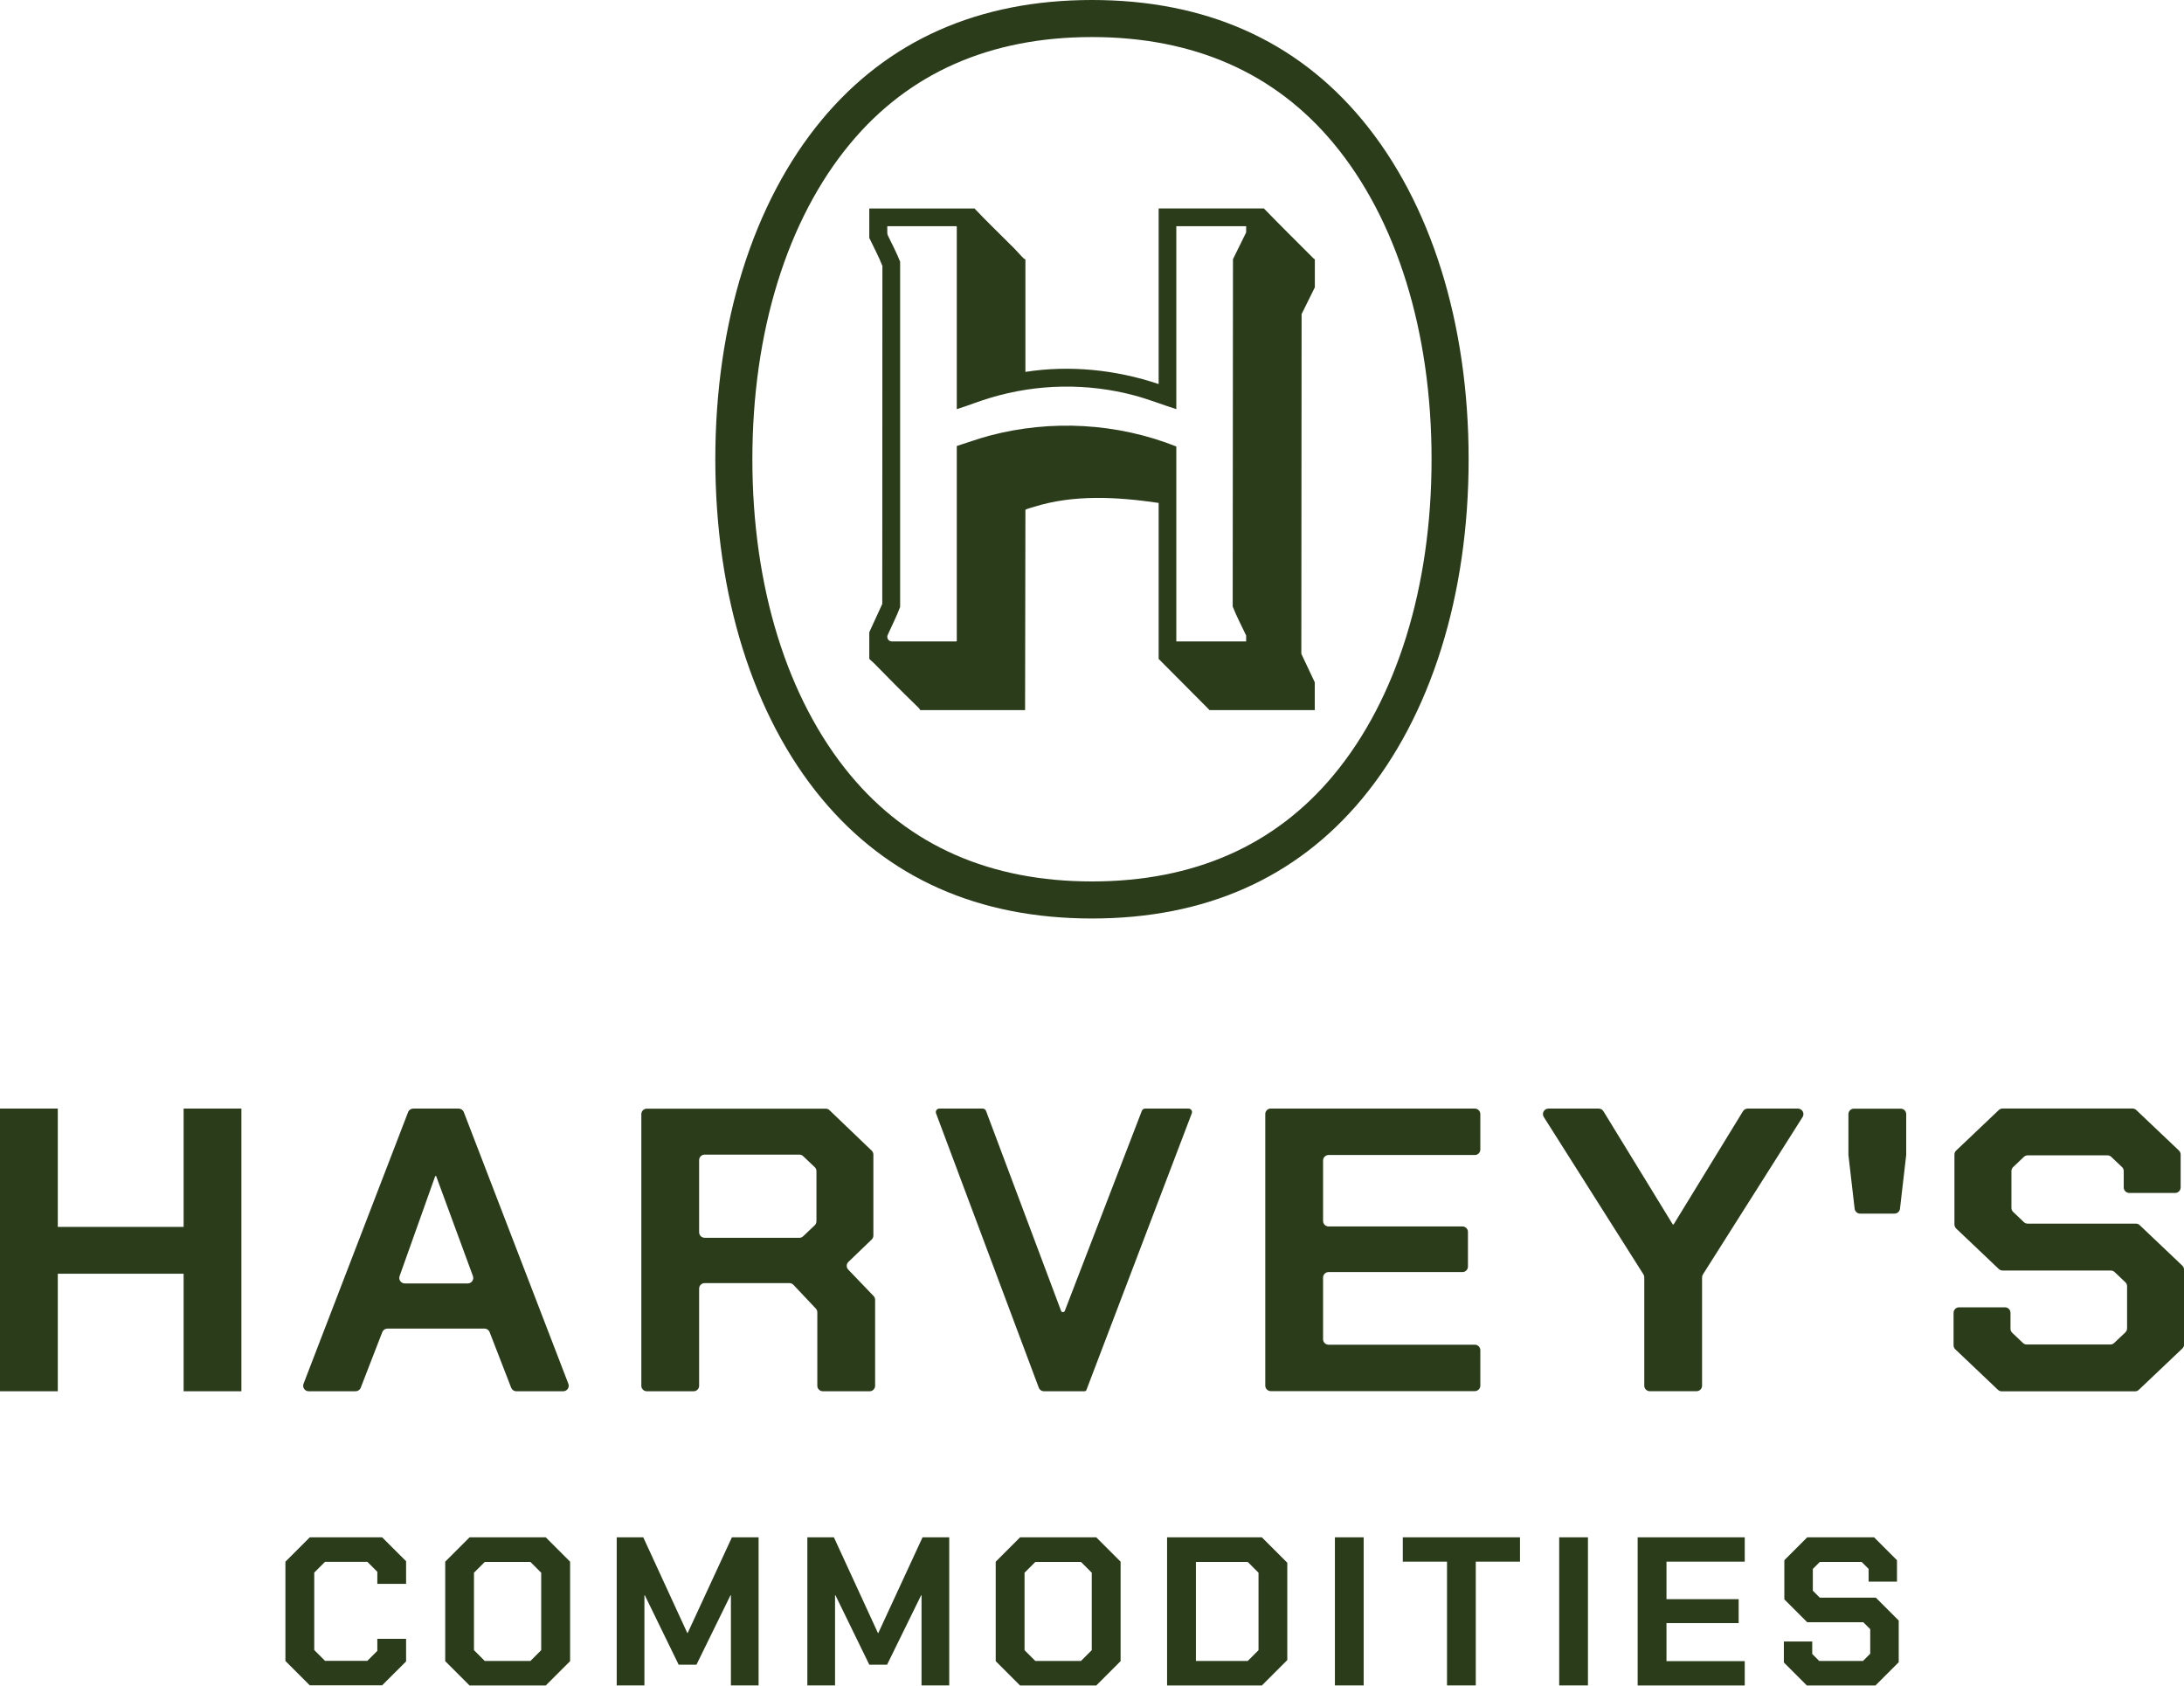
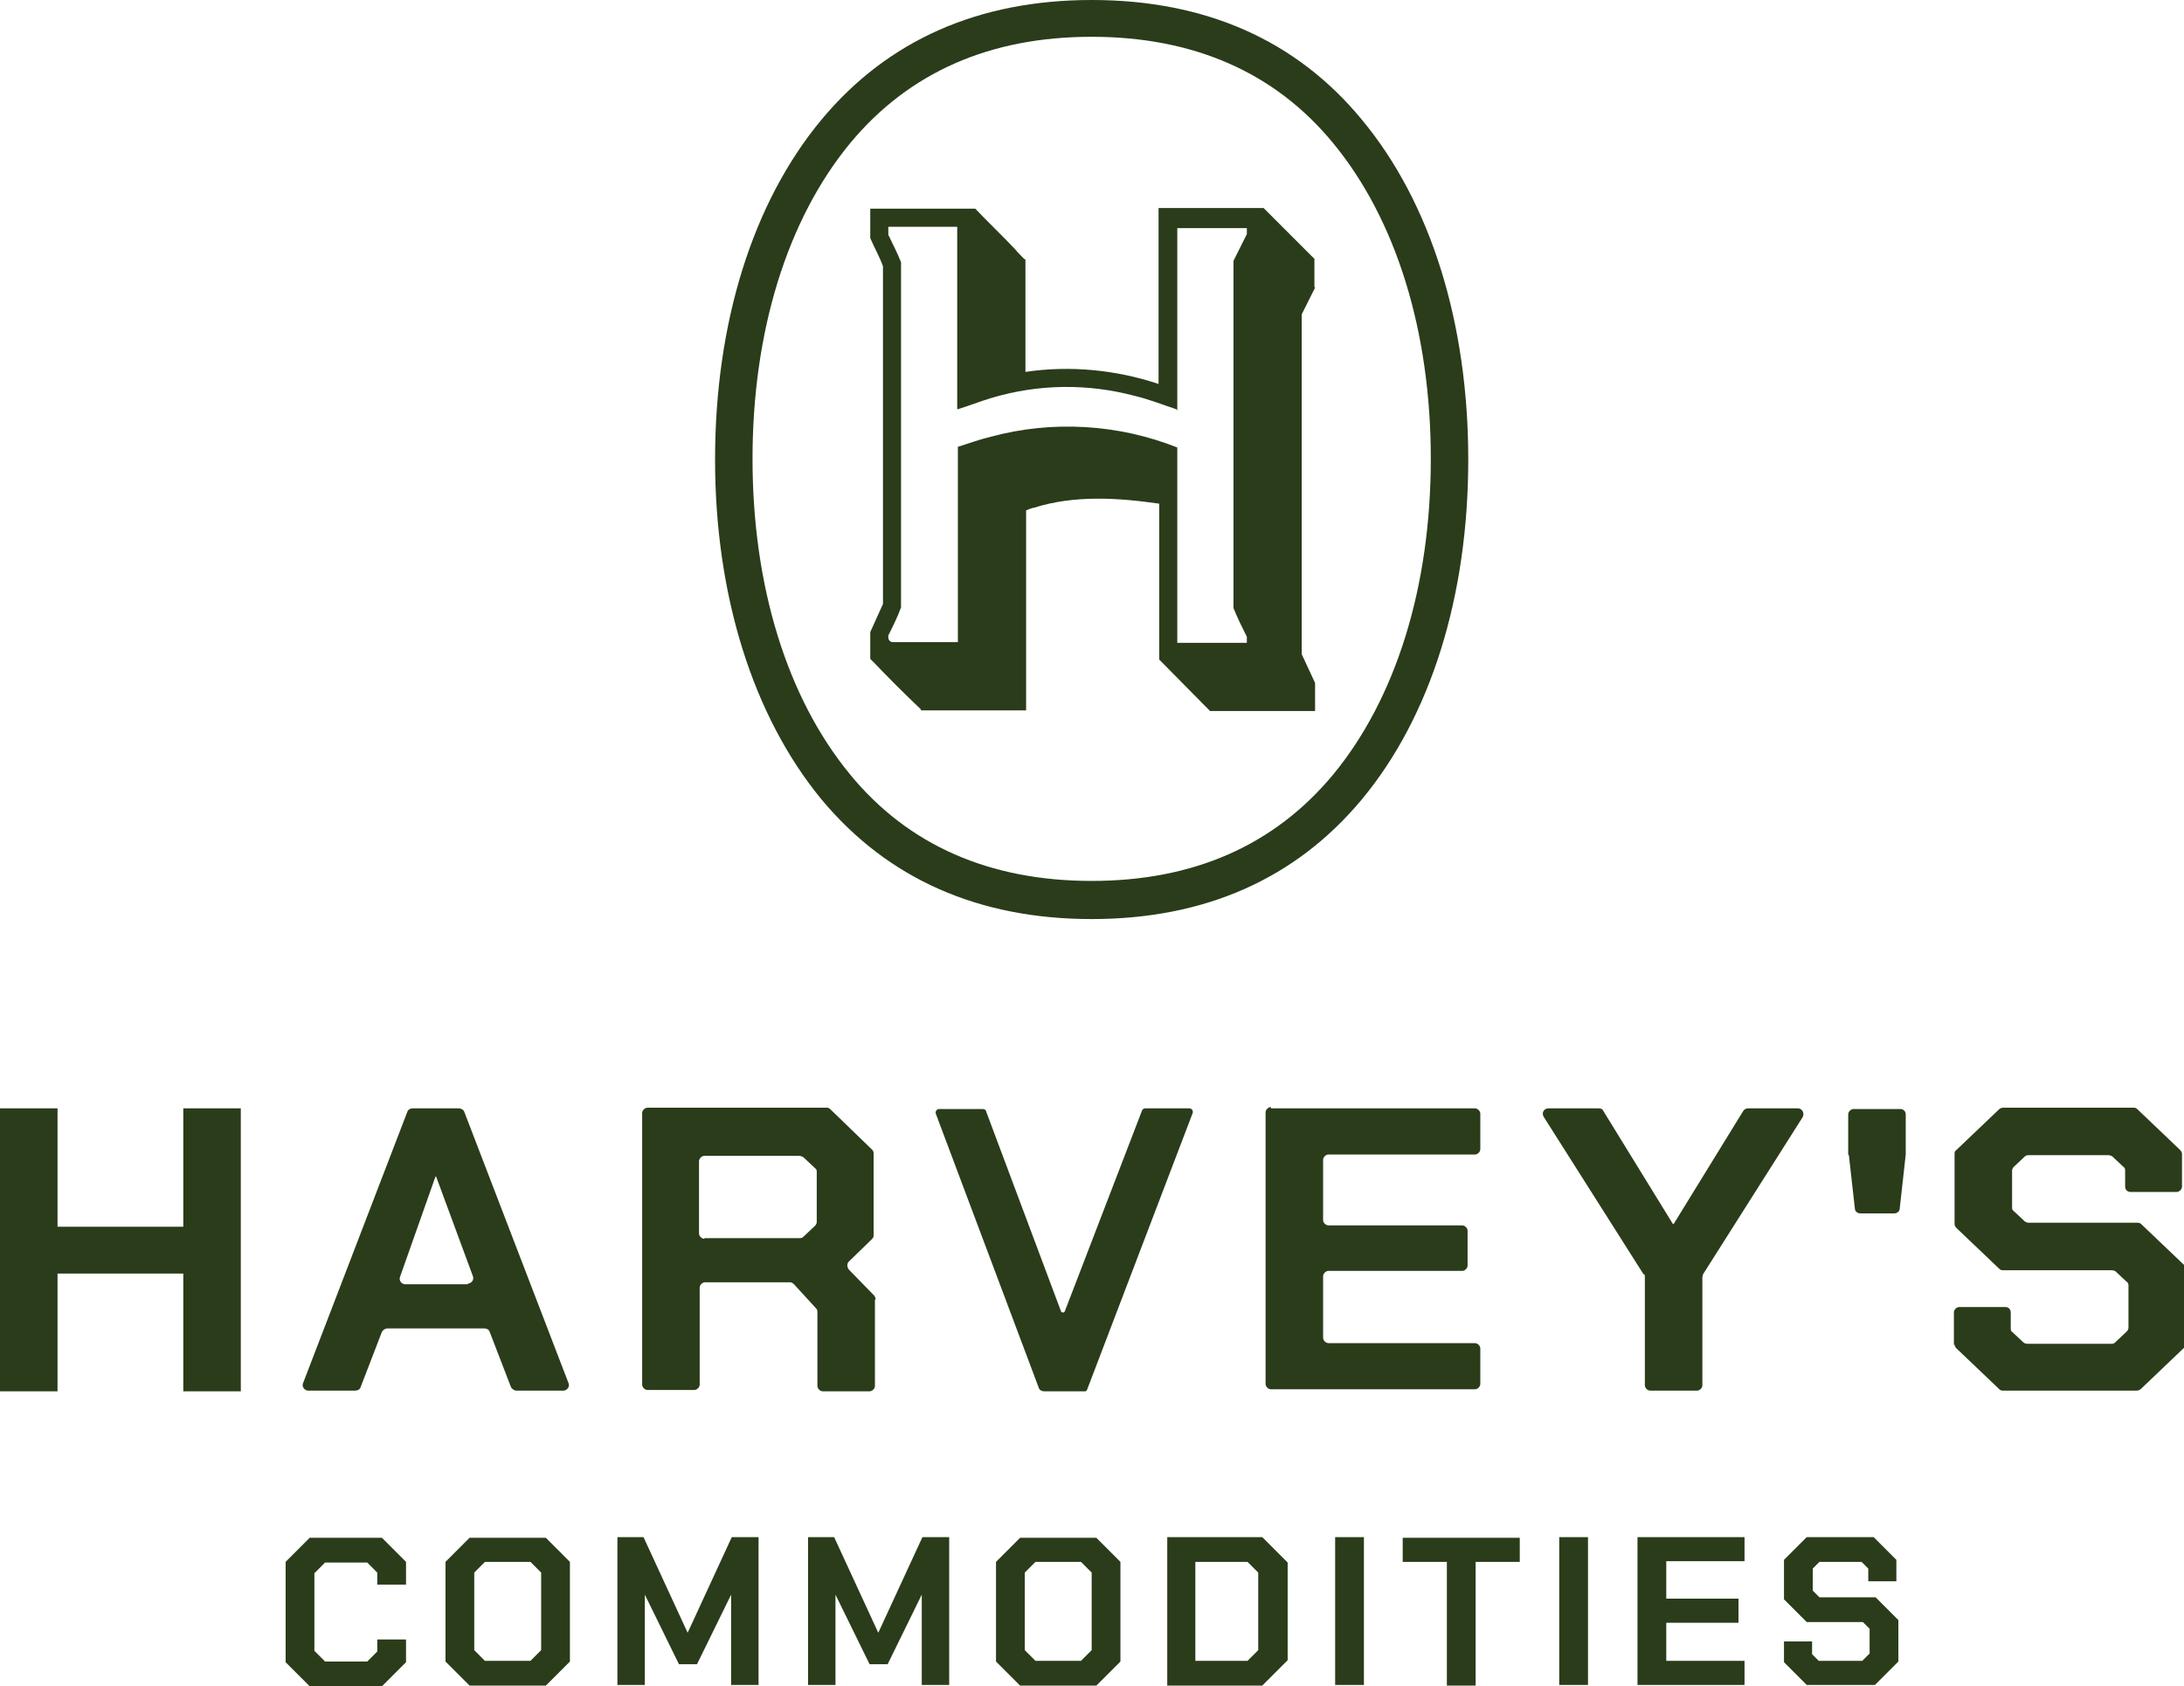
- <svg xmlns="http://www.w3.org/2000/svg" id="Layer_2" data-name="Layer 2" viewBox="0 0 326.51 251.99">
-   <defs>
-     <style>
-       .cls-1 {
-         fill: #2a3c1a;
-       }
-     </style>
-   </defs>
-   <g id="Layer_1-2" data-name="Layer 1">
-     <path class="cls-1" d="M0,165.74h8.64v17.69h18.81v-17.69h8.64v42.26h-8.64v-17.57H8.64v17.57H0v-42.26ZM61.82,165.74h6.75c.34,0,.65.21.77.53l15.63,40.61c.21.54-.19,1.12-.77,1.12h-7.01c-.34,0-.64-.21-.77-.53l-3.22-8.31c-.12-.32-.43-.53-.77-.53h-14.51c-.34,0-.64.21-.77.53l-3.22,8.31c-.12.32-.43.53-.77.53h-7.01c-.58,0-.98-.58-.77-1.12l15.63-40.61c.12-.32.43-.53.77-.53ZM69.93,191.88c.57,0,.97-.57.77-1.11l-5.5-14.95h-.13l-5.33,14.96c-.19.54.21,1.1.78,1.1h9.41ZM130.83,194.33v12.85c0,.45-.37.82-.82.82h-7c-.45,0-.82-.37-.82-.82v-10.98c0-.21-.08-.41-.22-.56l-3.35-3.55c-.16-.16-.37-.26-.6-.26h-12.68c-.45,0-.82.37-.82.82v14.53c0,.45-.37.82-.82.82h-7c-.45,0-.82-.37-.82-.82v-40.61c0-.45.37-.82.82-.82h26.74c.21,0,.42.08.57.23l6.31,6.05c.16.16.25.37.25.59v12.1c0,.22-.09.44-.25.59l-3.48,3.35c-.33.31-.34.83-.02,1.16l3.78,3.94c.15.15.23.36.23.57ZM105.34,185.06h14.16c.21,0,.41-.08.57-.23l1.73-1.64c.16-.16.26-.37.26-.6v-7.5c0-.23-.09-.44-.26-.6l-1.73-1.64c-.15-.15-.36-.23-.57-.23h-14.16c-.45,0-.82.37-.82.82v10.79c0,.45.37.82.82.82ZM177.69,165.74h-6.5c-.22,0-.42.14-.49.35l-11.51,29.89c-.1.26-.47.26-.56,0l-11.22-29.9c-.08-.2-.27-.34-.49-.34h-6.49c-.36,0-.62.36-.49.71l15.36,41.02c.12.32.43.53.77.53h6.07c.12,0,.24-.08.28-.19l15.76-41.38c.12-.34-.14-.69-.49-.69ZM189.98,165.74h30.51c.45,0,.82.37.82.82v5.3c0,.45-.37.82-.82.82h-21.87c-.45,0-.82.37-.82.82v9.04c0,.45.37.82.82.82h20.02c.45,0,.82.37.82.82v5.18c0,.45-.37.82-.82.82h-20.02c-.45,0-.82.37-.82.82v9.22c0,.45.37.82.82.82h21.87c.45,0,.82.37.82.82v5.3c0,.45-.37.82-.82.82h-30.51c-.45,0-.82-.37-.82-.82v-40.61c0-.45.37-.82.82-.82ZM245.7,190.53l-14.9-23.53c-.35-.55.05-1.26.7-1.26h7.51c.29,0,.55.15.7.39l10.37,16.93h.13l10.37-16.93c.15-.24.42-.39.7-.39h7.51c.65,0,1.04.72.7,1.26l-14.9,23.53c-.08.13-.13.28-.13.44v16.2c0,.45-.37.82-.82.82h-7c-.45,0-.82-.37-.82-.82v-16.2c0-.16-.04-.31-.13-.44ZM276.34,172.58v-6.01c0-.45.37-.82.82-.82h7c.45,0,.82.37.82.82v6.01s0,.06,0,.09l-.93,8.04c-.05.42-.4.73-.82.73h-5.14c-.42,0-.77-.31-.82-.73l-.93-8.04s0-.06,0-.09ZM292.06,201.13v-4.86c0-.45.37-.82.82-.82h6.87c.45,0,.82.37.82.82v2.39c0,.23.09.44.26.6l1.6,1.52c.15.15.36.23.57.23h12.5c.21,0,.41-.08.57-.23l1.67-1.58c.16-.16.26-.37.26-.6v-6.3c0-.23-.09-.44-.26-.6l-1.6-1.52c-.15-.15-.36-.23-.57-.23h-16.18c-.21,0-.41-.08-.57-.23l-6.37-6.05c-.16-.16-.26-.37-.26-.6v-10.46c0-.23.09-.44.26-.6l6.37-6.05c.15-.15.36-.23.57-.23h19.42c.21,0,.41.08.57.23l6.37,6.05c.16.16.26.37.26.6v4.92c0,.45-.37.82-.82.82h-6.87c-.45,0-.82-.37-.82-.82v-2.45c0-.23-.09-.44-.26-.6l-1.6-1.52c-.15-.15-.36-.23-.57-.23h-11.93c-.21,0-.41.08-.57.23l-1.6,1.52c-.16.16-.26.37-.26.6v5.51c0,.23.09.44.26.6l1.6,1.52c.15.15.36.23.57.23h16.18c.21,0,.41.08.57.23l6.37,6.05c.16.16.26.37.26.6v11.19c0,.23-.09.44-.26.6l-6.5,6.17c-.15.15-.36.23-.57.23h-19.93c-.21,0-.41-.08-.57-.23l-6.37-6.05c-.16-.16-.26-.37-.26-.6ZM163.25,5.54c15.21,0,27.36,5.35,36.13,15.91,9.44,11.37,14.64,28.13,14.64,47.21s-5.2,35.85-14.64,47.21c-8.77,10.56-20.92,15.91-36.13,15.91s-27.36-5.35-36.13-15.91c-9.44-11.37-14.64-28.13-14.64-47.21s5.2-35.85,14.64-47.21c8.77-10.56,20.92-15.91,36.13-15.91M163.25,0c-16.93,0-30.52,6.03-40.39,17.91-10.26,12.36-15.92,30.38-15.92,50.75s5.65,38.39,15.92,50.75c9.87,11.89,23.46,17.91,40.39,17.91s30.52-6.03,40.39-17.91c10.26-12.36,15.92-30.38,15.92-50.75s-5.65-38.39-15.92-50.75C193.78,6.03,180.19,0,163.25,0h0ZM196.56,42.98l-1.97,3.98-.04,50.79,2.01,4.26v4.15h-15.73s-7.61-7.65-7.61-7.65v-23.32s0,0,0,0c-6.21-.91-12.69-1.29-18.68.6-.25.08-.99.28-1.17.38-.03.02-.06.03-.07.07l-.05,29.92h-15.68c-.09-.21-.29-.4-.46-.56-2.2-2.13-4.37-4.31-6.5-6.5-.09-.09-.65-.56-.65-.62v-3.96s1.94-4.23,1.94-4.23l.02-50.53c-.56-1.43-1.3-2.8-1.96-4.19v-4.4h15.73c1.91,2.03,3.97,3.98,5.94,5.97.45.46.98,1.08,1.44,1.52.03.03.23.11.23.12v16.82c6.66-1.04,13.56-.32,19.92,1.82v-26.26s15.73,0,15.73,0c2.35,2.43,4.78,4.83,7.18,7.23.13.13.28.3.44.38v4.19ZM175.86,61.17s0,0,0,0c-2.08-.66-4.12-1.47-6.23-2.04-7.06-1.89-14.53-1.76-21.53.33-1.71.51-3.36,1.18-5.06,1.71v-27.28s-.07-.07-.07-.07h-10.32s0,.98,0,.98c0,.15.03.29.1.43.62,1.29,1.3,2.56,1.82,3.9v51.61c-.53,1.43-1.24,2.8-1.86,4.19-.04.09-.06.19-.06.28h0c0,.38.31.69.69.69h9.63s.07-.07.07-.07v-29.15c1.62-.51,3.22-1.1,4.87-1.54,9.22-2.45,19.1-1.9,27.95,1.61v29.15s10.44,0,10.44,0v-.89c-.68-1.44-1.43-2.85-2.01-4.33l.04-51.93,1.97-4v-.93s-10.44,0-10.44,0v27.35ZM42.67,248.35v-14.87l3.64-3.64h10.82l3.58,3.57v3.38h-4.3v-1.8l-1.49-1.49h-6.33l-1.61,1.61v11.58l1.61,1.61h6.33l1.49-1.49v-1.8h4.3v3.38l-3.58,3.57h-10.82l-3.64-3.64ZM66.56,248.35v-14.87l3.64-3.64h11.39l3.64,3.64v14.87l-3.64,3.64h-11.39l-3.64-3.64ZM79.3,248.32l1.61-1.61v-11.58l-1.61-1.61h-6.83l-1.61,1.61v11.58l1.61,1.61h6.83ZM92.18,229.84h3.99l6.58,14.3h.06l6.61-14.3h3.99v22.14h-4.14v-13.48h-.06l-5.09,10.38h-2.66l-5.06-10.38h-.06v13.48h-4.14v-22.14ZM120.68,229.84h3.99l6.58,14.3h.06l6.61-14.3h3.99v22.14h-4.14v-13.48h-.06l-5.09,10.38h-2.66l-5.06-10.38h-.06v13.48h-4.14v-22.14ZM148.86,248.35v-14.87l3.64-3.64h11.39l3.64,3.64v14.87l-3.64,3.64h-11.39l-3.64-3.64ZM161.61,248.32l1.61-1.61v-11.58l-1.61-1.61h-6.83l-1.61,1.61v11.58l1.61,1.61h6.83ZM174.48,229.84h14.17l3.8,3.8v14.55l-3.8,3.8h-14.17v-22.14ZM186.54,248.32l1.61-1.61v-11.58l-1.61-1.61h-7.75v14.8h7.75ZM199.57,229.84h4.3v22.14h-4.3v-22.14ZM216.33,233.48h-6.61v-3.64h17.52v3.64h-6.61v18.5h-4.3v-18.5ZM233.1,229.84h4.3v22.14h-4.3v-22.14ZM244.83,229.84h16.01v3.64h-11.7v5.6h10.79v3.58h-10.79v5.69h11.7v3.64h-16.01v-22.14ZM266.69,248.57v-3.16h4.24v1.87l1.04,1.04h6.55l1.08-1.08v-3.67l-1.04-1.04h-8.38l-3.42-3.42v-5.85l3.42-3.42h10l3.42,3.42v3.2h-4.24v-1.9l-1.04-1.04h-6.26l-1.04,1.04v3.26l1.04,1.04h8.38l3.42,3.42v6.23l-3.48,3.48h-10.25l-3.42-3.42Z" />
+ <svg xmlns="http://www.w3.org/2000/svg" id="a" viewBox="0 0 326.5 252">
+   <g id="b">
+     <path d="M0,165.7h8.6v17.7h18.8v-17.7h8.6v42.3h-8.6v-17.6H8.6v17.6H0v-42.3ZM61.8,165.7h6.8c.3,0,.7.2.8.5l15.6,40.6c.2.5-.2,1.1-.8,1.1h-7c-.3,0-.6-.2-.8-.5l-3.2-8.3c-.1-.3-.4-.5-.8-.5h-14.5c-.3,0-.6.2-.8.5l-3.2,8.3c-.1.3-.4.5-.8.5h-7c-.6,0-1-.6-.8-1.1l15.6-40.6c.1-.3.4-.5.8-.5h0ZM69.9,191.9c.6,0,1-.6.8-1.1l-5.5-14.9h-.1l-5.3,15c-.2.5.2,1.1.8,1.1h9.4ZM130.8,194.3v12.9c0,.4-.4.8-.8.8h-7c-.4,0-.8-.4-.8-.8v-11c0-.2,0-.4-.2-.6l-3.3-3.6c-.2-.2-.4-.3-.6-.3h-12.7c-.4,0-.8.4-.8.8v14.5c0,.4-.4.8-.8.8h-7c-.4,0-.8-.4-.8-.8v-40.6c0-.4.4-.8.8-.8h26.7c.2,0,.4,0,.6.2l6.3,6.1c.2.2.2.4.2.6v12.1c0,.2,0,.4-.2.6l-3.5,3.4c-.3.3-.3.8,0,1.2l3.8,3.9c.1.1.2.4.2.6h0ZM105.3,185.1h14.2c.2,0,.4,0,.6-.2l1.7-1.6c.2-.2.3-.4.3-.6v-7.5c0-.2,0-.4-.3-.6l-1.7-1.6c-.2-.1-.4-.2-.6-.2h-14.2c-.4,0-.8.4-.8.8v10.8c0,.4.4.8.8.8h0ZM177.7,165.7h-6.5c-.2,0-.4.1-.5.4l-11.5,29.9c-.1.3-.5.3-.6,0l-11.2-29.9c0-.2-.3-.3-.5-.3h-6.5c-.4,0-.6.4-.5.7l15.4,41c.1.3.4.5.8.5h6.1c.1,0,.2,0,.3-.2l15.8-41.4c.1-.3-.1-.7-.5-.7h0ZM190,165.7h30.5c.4,0,.8.4.8.8v5.3c0,.4-.4.8-.8.8h-21.9c-.4,0-.8.4-.8.8v9c0,.4.4.8.8.8h20c.4,0,.8.4.8.8v5.2c0,.4-.4.8-.8.8h-20c-.4,0-.8.4-.8.8v9.2c0,.4.4.8.8.8h21.9c.4,0,.8.4.8.8v5.3c0,.4-.4.8-.8.8h-30.5c-.4,0-.8-.4-.8-.8v-40.6c0-.4.4-.8.8-.8h0ZM245.7,190.5l-14.9-23.5c-.4-.6,0-1.3.7-1.3h7.5c.3,0,.6.1.7.4l10.4,16.9h.1l10.4-16.9c.1-.2.4-.4.7-.4h7.5c.6,0,1,.7.7,1.3l-14.9,23.5c0,.1-.1.3-.1.4v16.2c0,.4-.4.8-.8.8h-7c-.4,0-.8-.4-.8-.8v-16.2c0-.2,0-.3-.1-.4h0ZM276.3,172.6v-6c0-.4.4-.8.8-.8h7c.5,0,.8.4.8.8v6h0c0,0-.9,8.1-.9,8.1,0,.4-.4.7-.8.7h-5.1c-.4,0-.8-.3-.8-.7l-.9-8h0ZM292.1,201.1v-4.9c0-.4.4-.8.8-.8h6.9c.5,0,.8.4.8.8v2.4c0,.2,0,.4.3.6l1.6,1.5c.1.1.4.2.6.2h12.5c.2,0,.4,0,.6-.2l1.7-1.6c.2-.2.3-.4.3-.6v-6.3c0-.2,0-.4-.3-.6l-1.6-1.5c-.1-.1-.4-.2-.6-.2h-16.2c-.2,0-.4,0-.6-.2l-6.4-6.1c-.2-.2-.3-.4-.3-.6v-10.5c0-.2,0-.4.3-.6l6.4-6.1c.1-.1.4-.2.6-.2h19.4c.2,0,.4,0,.6.2l6.4,6.1c.2.2.3.4.3.6v4.9c0,.4-.4.8-.8.8h-6.9c-.5,0-.8-.4-.8-.8v-2.4c0-.2,0-.4-.3-.6l-1.6-1.5c-.1-.1-.4-.2-.6-.2h-11.9c-.2,0-.4,0-.6.2l-1.6,1.5c-.2.2-.3.4-.3.6v5.5c0,.2,0,.4.3.6l1.6,1.5c.1.1.4.2.6.2h16.2c.2,0,.4,0,.6.2l6.4,6.1c.2.2.3.4.3.6v11.2c0,.2,0,.4-.3.6l-6.5,6.2c-.1.1-.4.2-.6.2h-19.9c-.2,0-.4,0-.6-.2l-6.4-6.1c-.2-.2-.3-.4-.3-.6h0ZM163.2,5.5c15.2,0,27.4,5.3,36.1,15.9,9.4,11.4,14.6,28.1,14.6,47.2s-5.2,35.8-14.6,47.2c-8.8,10.6-20.9,15.9-36.1,15.9s-27.4-5.3-36.1-15.9c-9.4-11.4-14.6-28.1-14.6-47.2s5.2-35.8,14.6-47.2c8.8-10.6,20.9-15.9,36.1-15.9M163.2,0c-16.9,0-30.5,6-40.4,17.9-10.3,12.4-15.9,30.4-15.9,50.8s5.7,38.4,15.9,50.8c9.9,11.9,23.5,17.9,40.4,17.9s30.5-6,40.4-17.9c10.3-12.4,15.9-30.4,15.9-50.8s-5.6-38.4-15.9-50.8C193.8,6,180.2,0,163.2,0h0ZM196.6,43l-2,4v50.8s2,4.3,2,4.3v4.2h-15.7l-7.6-7.7v-23.3h0c-6.2-.9-12.7-1.3-18.7.6-.2,0-1,.3-1.2.4,0,0,0,0,0,0v29.9h-15.7c0-.2-.3-.4-.5-.6-2.2-2.1-4.4-4.3-6.5-6.5,0,0-.6-.6-.6-.6v-4l1.9-4.2v-50.5c-.5-1.4-1.3-2.8-1.9-4.2v-4.4h15.7c1.9,2,4,4,5.9,6,.4.5,1,1.1,1.4,1.5,0,0,.2.1.2.1v16.8c6.7-1,13.6-.3,19.9,1.8v-26.3h15.7c2.4,2.4,4.8,4.8,7.2,7.2.1.1.3.3.4.4v4.2h0ZM175.9,61.2h0c-2.1-.7-4.1-1.5-6.2-2-7.1-1.9-14.5-1.8-21.5.3-1.7.5-3.4,1.2-5.1,1.7v-27.3h0c0,0-10.3,0-10.3,0v1c0,.2,0,.3.1.4.6,1.3,1.3,2.6,1.8,3.9v51.6c-.5,1.4-1.2,2.8-1.9,4.2,0,0,0,.2,0,.3h0c0,.4.3.7.7.7h9.7v-29.2c1.6-.5,3.2-1.1,4.9-1.5,9.2-2.5,19.1-1.9,27.9,1.6v29.2h10.4v-.9c-.7-1.4-1.4-2.8-2-4.3v-51.9s2-4,2-4v-.9h-10.4v27.3h0ZM42.7,248.4v-14.9l3.6-3.6h10.8l3.6,3.6v3.4h-4.3v-1.8l-1.5-1.5h-6.3l-1.6,1.6v11.6l1.6,1.6h6.3l1.5-1.5v-1.8h4.3v3.4l-3.6,3.6h-10.8l-3.6-3.6h0ZM66.6,248.4v-14.9l3.6-3.6h11.4l3.6,3.6v14.9l-3.6,3.6h-11.4l-3.6-3.6ZM79.3,248.3l1.6-1.6v-11.6l-1.6-1.6h-6.8l-1.6,1.6v11.6l1.6,1.6h6.8ZM92.2,229.8h4l6.6,14.3h0l6.6-14.3h4v22.1h-4.1v-13.5h0l-5.1,10.4h-2.7l-5.1-10.4h0v13.5h-4.1v-22.1h0ZM120.7,229.8h4l6.6,14.3h0l6.6-14.3h4v22.1h-4.1v-13.5h0l-5.1,10.4h-2.7l-5.1-10.4h0v13.5h-4.1v-22.1h0ZM148.9,248.4v-14.9l3.6-3.6h11.4l3.6,3.6v14.9l-3.6,3.6h-11.4l-3.6-3.6ZM161.6,248.3l1.6-1.6v-11.6l-1.6-1.6h-6.8l-1.6,1.6v11.6l1.6,1.6h6.8ZM174.5,229.8h14.2l3.8,3.8v14.6l-3.8,3.8h-14.2v-22.1h0ZM186.5,248.3l1.6-1.6v-11.6l-1.6-1.6h-7.8v14.8h7.8ZM199.6,229.8h4.3v22.1h-4.3v-22.1ZM216.3,233.5h-6.6v-3.6h17.5v3.6h-6.6v18.5h-4.3v-18.5ZM233.1,229.8h4.3v22.1h-4.3v-22.1ZM244.8,229.8h16v3.6h-11.7v5.6h10.8v3.6h-10.8v5.7h11.7v3.6h-16v-22.1h0ZM266.7,248.6v-3.2h4.2v1.9l1,1h6.5l1.1-1.1v-3.7l-1-1h-8.4l-3.4-3.4v-5.9l3.4-3.4h10l3.4,3.4v3.2h-4.2v-1.9l-1-1h-6.3l-1,1v3.3l1,1h8.4l3.4,3.4v6.2l-3.5,3.5h-10.2l-3.4-3.4h0Z" style="fill:#2a3c1a;" />
  </g>
</svg>
